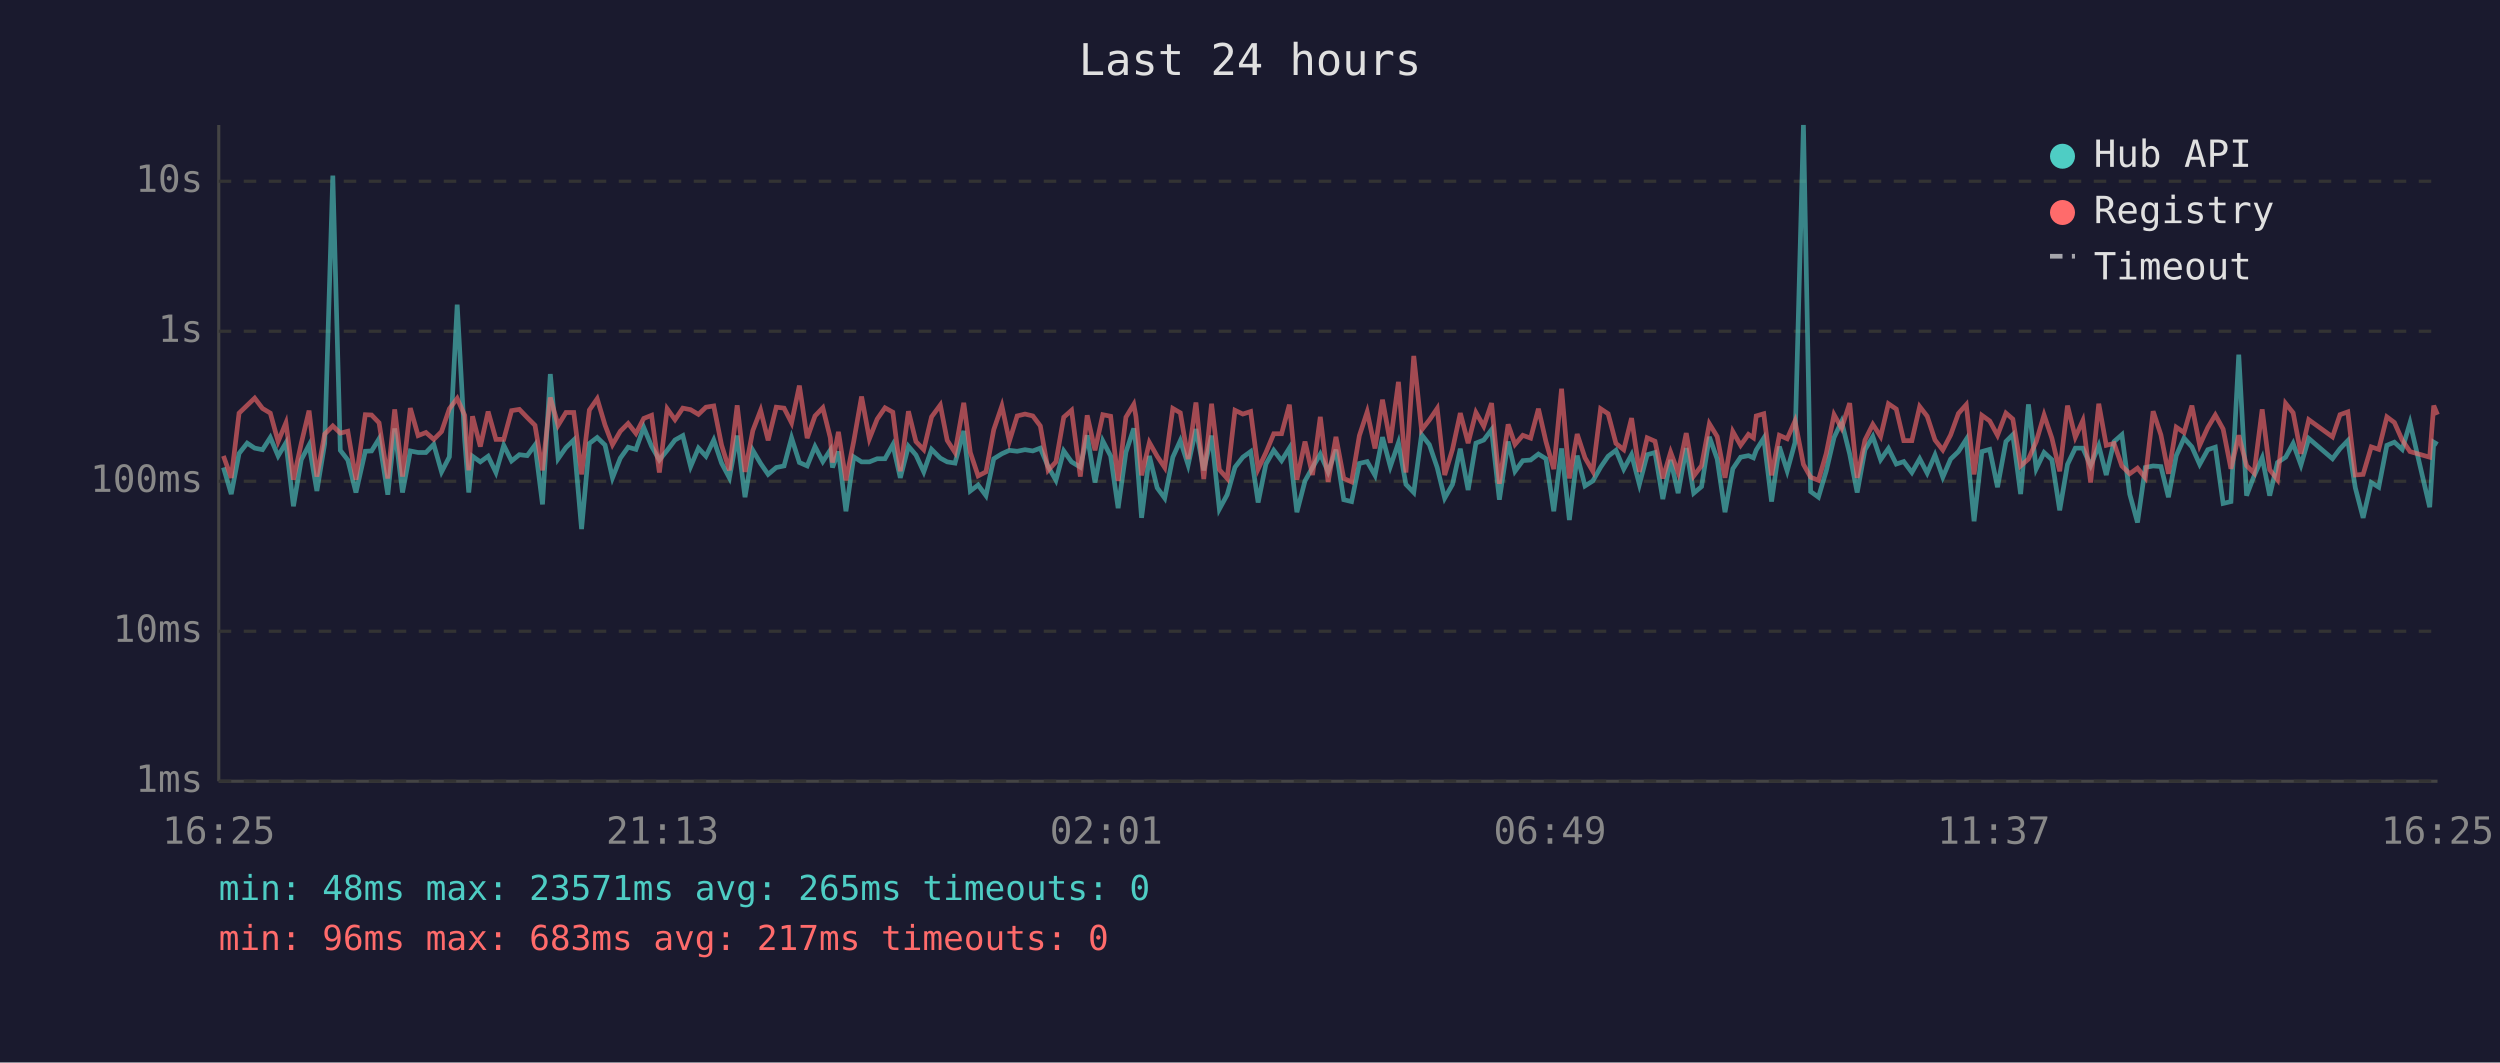
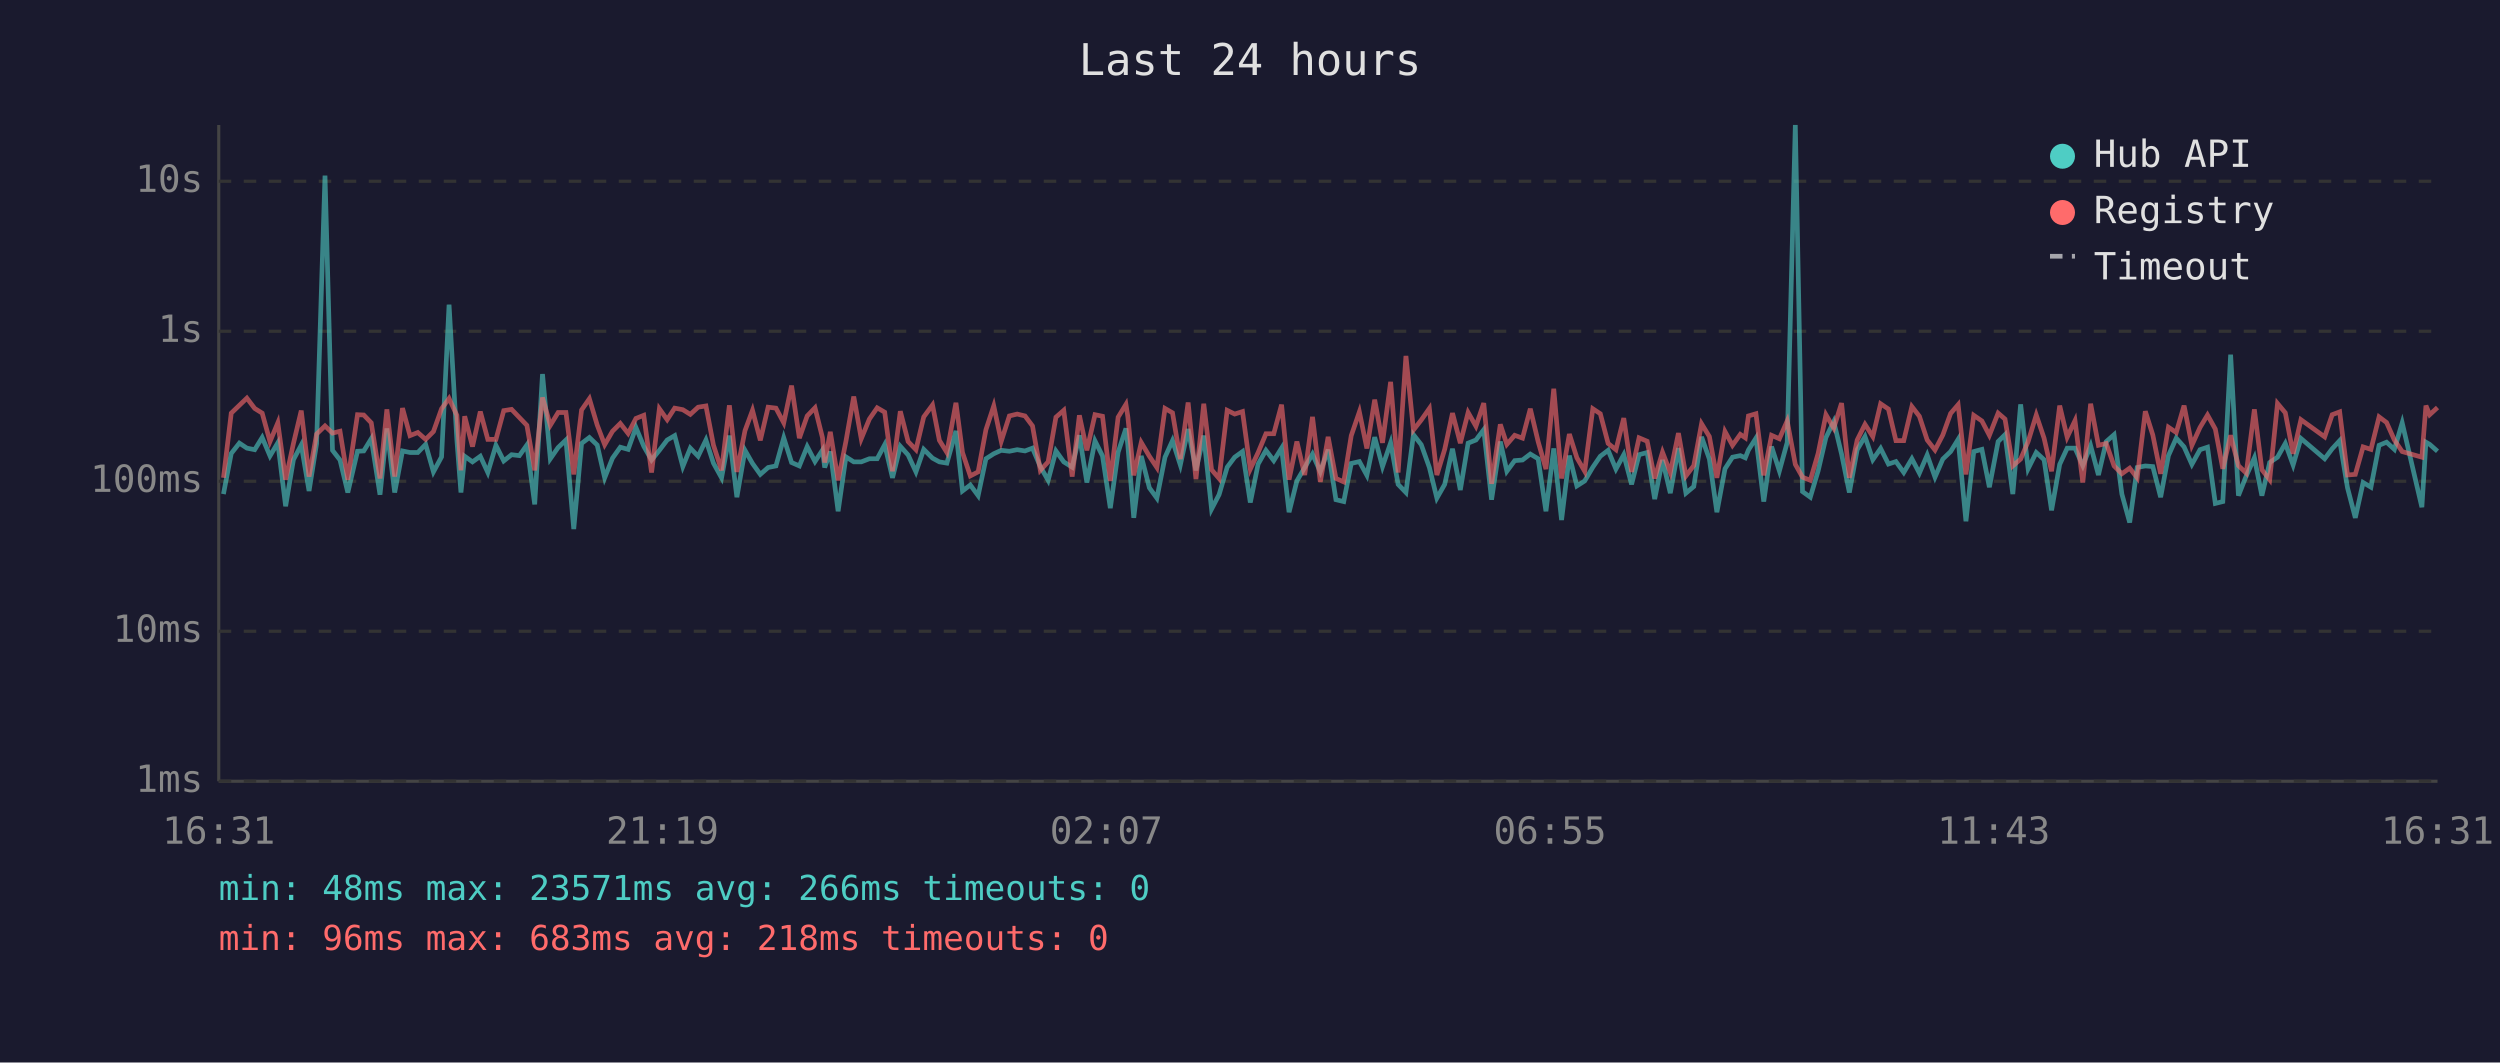
<svg xmlns="http://www.w3.org/2000/svg" viewBox="0 0 800 340" font-family="monospace" font-size="12">
  <rect width="800" height="340" fill="#1a1a2e" />
  <text x="400" y="24" fill="#e0e0e0" font-size="14" text-anchor="middle">Last 24 hours</text>
  <line x1="70" y1="40" x2="70" y2="250" stroke="#444" stroke-width="1" />
  <line x1="70" y1="250" x2="780" y2="250" stroke="#444" stroke-width="1" />
  <line x1="70" y1="250" x2="780" y2="250" stroke="#333" stroke-width="1" stroke-dasharray="4" />
  <text x="65" y="250" fill="#888" text-anchor="end" dominant-baseline="middle">1ms</text>
  <line x1="70" y1="202" x2="780" y2="202" stroke="#333" stroke-width="1" stroke-dasharray="4" />
  <text x="65" y="202" fill="#888" text-anchor="end" dominant-baseline="middle">10ms</text>
  <line x1="70" y1="154" x2="780" y2="154" stroke="#333" stroke-width="1" stroke-dasharray="4" />
  <text x="65" y="154" fill="#888" text-anchor="end" dominant-baseline="middle">100ms</text>
  <line x1="70" y1="106" x2="780" y2="106" stroke="#333" stroke-width="1" stroke-dasharray="4" />
  <text x="65" y="106" fill="#888" text-anchor="end" dominant-baseline="middle">1s</text>
  <line x1="70" y1="58" x2="780" y2="58" stroke="#333" stroke-width="1" stroke-dasharray="4" />
  <text x="65" y="58" fill="#888" text-anchor="end" dominant-baseline="middle">10s</text>
-   <text x="70" y="270" fill="#888" text-anchor="middle">16:25</text>
-   <text x="212" y="270" fill="#888" text-anchor="middle">21:13</text>
-   <text x="354" y="270" fill="#888" text-anchor="middle">02:01</text>
-   <text x="496" y="270" fill="#888" text-anchor="middle">06:49</text>
-   <text x="638" y="270" fill="#888" text-anchor="middle">11:37</text>
-   <text x="780" y="270" fill="#888" text-anchor="middle">16:25</text>
-   <polyline points="71.5,149.6 74.0,158.1 76.5,145.1 79.1,141.8 81.5,143.4 84.0,143.9 86.5,140.0 89.0,145.9 91.5,141.7 93.9,162.0 96.4,147.1 98.9,142.4 101.4,157.1 103.9,142.0 106.5,56.2 108.9,144.1 111.3,147.2 113.9,157.6 116.9,144.4 118.9,144.3 121.3,140.4 124.1,158.3 126.3,137.1 128.8,157.6 131.3,144.3 133.8,144.8 136.3,144.8 138.8,142.2 141.3,151.0 143.8,146.2 146.3,97.5 148.7,140.8 150.0,157.6 151.2,146.0 153.7,147.8 156.2,146.0 158.7,151.2 161.2,142.5 163.7,147.5 166.2,145.5 168.7,145.8 171.2,142.4 173.6,161.4 176.1,119.7 178.6,146.8 181.1,143.2 183.6,140.8 186.1,169.3 188.6,141.9 191.1,140.0 193.6,142.4 196.0,152.9 198.5,146.6 201.0,143.1 203.5,143.8 206.0,136.8 208.5,142.8 211.0,147.2 213.5,144.1 216.0,140.8 218.5,139.4 221.0,149.3 223.5,143.4 225.9,146.0 228.4,140.8 230.9,148.2 233.4,152.9 235.9,139.4 238.4,159.1 240.9,144.1 243.4,148.3 245.8,151.8 248.4,149.6 250.9,149.1 253.3,140.1 255.8,148.0 258.3,149.1 260.8,142.9 263.3,147.7 265.7,144.0 266.4,149.6 268.3,144.5 270.7,163.6 273.2,146.2 275.7,147.8 278.2,147.8 280.7,146.8 283.2,146.8 285.7,142.3 288.1,152.9 290.7,142.8 293.1,145.6 295.6,151.0 298.1,143.8 300.9,146.6 303.1,147.8 305.6,148.2 308.4,137.9 310.5,157.1 313.0,155.2 315.5,158.6 318.0,146.8 320.6,145.2 323.0,144.1 325.5,144.4 328.0,143.9 330.5,144.3 332.9,143.4 335.4,149.3 337.9,153.7 340.4,144.3 342.9,147.8 345.7,149.5 347.9,139.3 350.4,154.4 352.9,141.1 355.4,145.9 357.8,162.6 360.3,144.7 362.8,137.1 363.5,142.4 365.3,165.7 367.8,145.9 370.3,156.1 372.7,159.4 375.3,146.3 377.7,141.0 380.2,148.8 382.7,137.3 385.2,150.5 387.7,139.4 390.2,162.9 392.7,158.3 395.2,149.5 397.7,146.3 400.2,144.5 402.6,160.8 405.1,148.5 407.6,144.1 410.1,147.4 412.6,143.4 415.0,163.9 417.6,153.9 420.0,149.6 422.5,145.3 425.0,151.0 427.5,143.9 430.0,159.9 432.5,160.5 435.0,148.3 437.5,147.7 440.0,152.1 442.4,139.9 444.9,149.3 447.5,141.7 449.9,155.0 452.4,157.6 454.9,139.1 457.4,142.3 459.9,149.6 462.3,159.4 464.8,155.0 467.3,143.6 469.8,156.8 472.3,141.8 474.8,140.8 477.3,137.5 479.8,159.9 482.6,141.3 484.8,150.8 487.3,147.4 489.8,147.2 492.3,145.3 494.7,146.8 497.2,163.6 499.7,143.5 502.2,166.4 504.7,145.8 507.2,155.5 509.7,153.9 512.2,149.5 514.6,146.0 517.1,144.1 519.6,150.1 522.1,145.5 524.6,155.0 527.1,145.5 529.6,144.8 532.1,159.7 534.6,147.2 537.0,157.8 539.6,143.4 542.0,157.8 544.5,155.7 547.0,139.8 549.5,146.9 552.0,163.9 554.5,150.0 557.0,146.3 559.5,145.8 561.1,146.5 562.0,144.0 564.4,140.2 566.9,160.5 569.4,142.9 571.9,150.7 574.4,141.6 577.1,40.0 579.4,157.3 581.9,159.1 584.4,150.7 586.9,140.0 589.3,134.9 591.9,145.3 594.3,157.6 596.8,143.9 599.3,139.7 601.8,147.1 604.3,143.5 606.8,148.5 609.2,147.7 611.8,151.2 614.3,146.8 616.7,151.4 619.2,145.6 621.7,152.7 624.2,146.9 626.7,144.5 629.2,140.6 631.7,166.8 634.2,144.5 636.7,143.8 639.2,155.9 641.9,141.3 644.1,139.1 646.6,158.1 649.1,129.4 651.6,150.0 654.1,144.8 656.6,147.1 659.1,163.3 661.6,148.6 664.1,143.4 666.5,143.4 669.0,149.0 671.6,142.6 674.0,152.0 676.5,141.3 679.0,139.1 681.5,158.1 684.0,167.2 686.5,149.6 689.0,149.1 691.5,149.3 693.9,159.1 696.4,145.8 698.9,140.2 701.4,143.0 703.9,148.6 706.5,143.9 708.9,143.1 711.4,161.1 713.9,160.5 716.4,113.5 718.9,158.6 721.3,152.3 723.9,146.5 726.3,158.6 728.8,148.0 731.4,146.3 733.8,141.9 736.3,148.8 738.8,140.3 746.4,146.8 748.8,143.6 751.3,141.0 753.7,156.1 756.2,165.7 758.8,154.4 761.2,155.9 763.8,142.5 766.2,141.5 768.7,143.8 771.2,135.3 777.5,162.3 778.8,141.5 780.0,142.2" fill="none" stroke="#4ecdc4" stroke-width="1.5" opacity="0.6" />
-   <polyline points="71.5,145.9 74.0,152.9 76.5,132.2 79.1,129.7 81.5,127.4 84.0,130.7 86.5,132.2 89.0,141.3 91.5,135.3 93.9,153.5 96.4,141.9 98.9,131.4 101.4,152.5 103.9,138.9 106.5,136.3 108.9,138.6 111.3,138.0 113.9,153.5 116.9,132.7 118.9,132.8 121.3,135.3 124.1,153.1 126.3,131.0 128.8,152.5 131.3,130.6 133.8,139.4 136.3,138.4 138.8,140.6 141.3,138.1 143.8,130.8 146.3,127.5 148.7,132.9 150.0,150.5 151.2,133.2 153.7,142.9 156.2,131.7 158.7,140.6 161.2,140.6 163.7,131.4 166.2,131.0 168.7,133.6 171.2,136.1 173.6,150.5 176.1,127.2 178.6,136.1 181.1,132.0 183.6,132.0 186.1,151.8 188.6,131.2 191.1,127.6 193.6,136.0 196.0,142.3 198.5,138.0 201.0,135.5 203.5,138.7 206.0,133.9 208.5,132.9 211.0,151.2 213.5,130.8 216.0,134.3 218.5,130.6 221.0,131.1 223.5,132.6 225.9,130.3 228.4,129.9 230.9,142.4 233.4,150.5 235.9,129.7 238.4,151.0 240.9,137.8 243.4,131.3 245.8,140.9 248.4,130.3 250.9,130.6 253.3,135.3 255.8,123.4 258.3,140.2 260.8,133.1 263.3,130.5 265.7,140.1 266.4,148.0 268.3,138.2 270.7,153.7 273.2,141.2 275.7,126.9 278.2,140.4 280.7,134.1 283.2,130.5 285.7,131.9 288.1,150.8 290.7,131.6 293.1,141.3 295.6,143.9 298.1,133.4 300.9,129.6 303.1,140.9 305.6,144.8 308.4,128.9 310.5,144.8 313.0,152.3 315.5,151.0 318.0,137.5 320.6,129.9 323.0,141.2 325.5,133.1 328.0,132.5 330.5,133.1 332.9,136.3 335.4,150.5 337.9,147.8 340.4,133.5 342.9,131.3 345.7,152.5 347.9,132.9 350.4,144.1 352.9,132.7 355.4,133.2 357.8,153.9 360.3,133.5 362.8,129.4 363.5,133.3 365.3,152.1 367.8,141.6 370.3,146.0 372.7,149.6 375.3,130.7 377.7,132.1 380.2,146.9 382.7,128.8 385.2,153.3 387.7,129.2 390.2,150.3 392.7,153.1 395.2,131.3 397.7,132.5 400.2,131.7 402.6,150.1 405.1,144.8 407.6,138.8 410.1,138.8 412.6,129.5 415.0,153.5 417.6,141.3 420.0,152.0 422.5,133.4 425.0,154.2 427.5,139.8 430.0,153.1 432.5,154.2 435.0,139.4 437.5,131.8 440.0,143.5 442.4,127.9 444.9,141.7 447.5,122.2 449.9,151.2 452.4,113.9 454.9,137.6 457.4,134.4 459.9,130.7 462.3,152.0 464.8,143.8 467.3,132.2 469.8,141.8 472.3,132.0 474.8,136.4 477.3,129.0 479.8,154.8 482.6,135.8 484.8,142.2 487.3,139.3 489.8,140.2 492.3,130.8 494.7,141.3 497.2,150.1 499.7,124.4 502.2,153.1 504.7,138.9 507.2,146.5 509.7,150.8 512.2,130.8 514.6,132.4 517.1,141.9 519.6,143.9 522.1,133.8 524.6,151.0 527.1,140.1 529.6,141.2 532.1,153.1 534.6,144.7 537.0,151.2 539.6,138.6 542.0,152.3 544.5,149.0 547.0,135.6 549.5,139.7 552.0,152.9 554.5,138.1 557.0,142.5 559.5,139.0 561.1,140.1 562.0,133.1 564.4,132.4 566.9,152.1 569.4,139.3 571.9,140.4 574.4,134.7 577.1,148.6 579.4,152.7 581.9,153.7 584.4,145.1 586.9,132.7 589.3,137.0 591.9,129.0 594.3,152.9 596.8,140.8 599.3,135.8 601.8,139.7 604.3,129.2 606.8,130.9 609.2,141.0 611.8,141.0 614.3,130.1 616.7,133.2 619.2,140.8 621.7,144.0 624.2,139.2 626.7,132.3 629.2,129.5 631.7,151.8 634.2,132.9 636.7,134.7 639.2,139.3 641.9,132.2 644.1,134.1 646.6,149.1 649.1,146.9 651.6,141.3 654.1,132.8 656.6,140.2 659.1,150.8 661.6,129.8 664.1,139.9 666.5,134.6 669.0,154.4 671.6,129.2 674.0,142.5 676.5,141.9 679.0,149.1 681.5,151.6 684.0,149.8 686.5,152.9 689.0,131.6 691.5,139.2 693.9,151.6 696.4,136.7 698.9,138.4 701.4,129.8 703.9,142.5 706.5,136.8 708.9,132.8 711.4,137.3 713.9,150.0 716.4,139.3 718.9,149.0 721.3,151.4 723.9,131.0 726.3,150.3 728.8,153.5 731.4,129.1 733.8,132.1 736.3,145.2 738.8,134.3 746.4,139.8 748.8,132.7 751.3,131.8 753.7,152.0 756.2,151.8 758.8,143.0 761.2,143.8 763.8,133.4 766.2,135.2 768.7,140.8 771.2,144.5 777.5,146.3 778.8,129.8 780.0,132.7" fill="none" stroke="#ff6b6b" stroke-width="1.5" opacity="0.6" />
+   <text x="70" y="270" fill="#888" text-anchor="middle">16:31</text>
+   <text x="212" y="270" fill="#888" text-anchor="middle">21:19</text>
+   <text x="354" y="270" fill="#888" text-anchor="middle">02:07</text>
+   <text x="496" y="270" fill="#888" text-anchor="middle">06:55</text>
+   <text x="638" y="270" fill="#888" text-anchor="middle">11:43</text>
+   <text x="780" y="270" fill="#888" text-anchor="middle">16:31</text>
+   <polyline points="71.5,158.1 74.0,145.1 76.6,141.8 79.0,143.4 81.5,143.9 83.9,140.0 86.4,145.9 88.9,141.7 91.4,162.0 93.9,147.1 96.4,142.4 98.9,157.1 101.3,142.0 104.0,56.2 106.4,144.1 108.8,147.2 111.3,157.6 114.4,144.4 116.4,144.3 118.8,140.4 121.6,158.3 123.8,137.1 126.3,157.6 128.8,144.3 131.2,144.8 133.7,144.8 136.2,142.2 138.7,151.0 141.3,146.2 143.7,97.5 146.2,140.8 147.5,157.6 148.7,146.0 151.2,147.8 153.7,146.0 156.1,151.2 158.7,142.5 161.2,147.5 163.7,145.5 166.2,145.8 168.6,142.4 171.1,161.4 173.6,119.7 176.1,146.8 178.6,143.2 181.1,140.8 183.6,169.3 186.1,141.9 188.6,140.0 191.1,142.4 193.5,152.9 196.0,146.6 198.5,143.1 201.0,143.8 203.5,136.8 206.0,142.8 208.5,147.2 211.0,144.1 213.5,140.8 215.9,139.4 218.5,149.3 220.9,143.4 223.4,146.0 225.9,140.8 228.3,148.2 230.9,152.9 233.4,139.4 235.8,159.1 238.4,144.1 240.8,148.3 243.3,151.8 245.8,149.6 248.3,149.1 250.8,140.1 253.3,148.0 255.8,149.1 258.3,142.9 260.8,147.7 263.2,144.0 263.9,149.6 265.7,144.5 268.2,163.6 270.7,146.2 273.2,147.8 275.6,147.8 278.2,146.8 280.7,146.8 283.1,142.3 285.6,152.9 288.1,142.8 290.6,145.6 293.1,151.0 295.6,143.8 298.4,146.6 300.6,147.8 303.0,148.2 305.9,137.9 308.0,157.1 310.5,155.2 313.0,158.6 315.5,146.8 318.0,145.2 320.4,144.1 323.0,144.4 325.5,143.9 328.0,144.3 330.4,143.4 332.9,149.3 335.4,153.7 337.9,144.3 340.4,147.8 343.1,149.5 345.4,139.3 347.8,154.4 350.4,141.1 352.8,145.9 355.3,162.6 357.8,144.7 360.3,137.1 360.9,142.4 362.8,165.7 365.2,145.9 367.8,156.1 370.2,159.4 372.8,146.3 375.2,141.0 377.7,148.8 380.2,137.3 382.7,150.5 385.2,139.4 387.7,162.9 390.1,158.3 392.7,149.5 395.1,146.3 397.6,144.5 400.1,160.8 402.6,148.5 405.1,144.1 407.6,147.4 410.1,143.4 412.5,163.9 415.0,153.9 417.5,149.6 420.0,145.3 422.5,151.0 425.0,143.9 427.5,159.9 430.0,160.5 432.4,148.3 435.0,147.7 437.4,152.1 439.9,139.9 442.4,149.3 445.0,141.7 447.4,155.0 449.9,157.6 452.3,139.1 454.8,142.3 457.4,149.6 459.8,159.4 462.3,155.0 464.8,143.6 467.3,156.8 469.8,141.8 472.3,140.8 474.8,137.5 477.3,159.9 480.1,141.3 482.2,150.8 484.7,147.4 487.2,147.2 489.7,145.3 492.2,146.8 494.7,163.6 497.2,143.5 499.7,166.4 502.2,145.8 504.6,155.5 507.1,153.9 509.7,149.5 512.1,146.0 514.6,144.1 517.1,150.1 519.6,145.5 522.1,155.0 524.5,145.5 527.1,144.8 529.5,159.7 532.0,147.2 534.5,157.8 537.1,143.4 539.5,157.8 542.0,155.7 544.5,139.8 547.0,146.9 549.4,163.9 552.0,150.0 554.4,146.3 556.9,145.8 558.5,146.5 559.5,144.0 561.9,140.2 564.4,160.5 566.9,142.9 569.4,150.7 571.9,141.6 574.5,40.0 576.8,157.3 579.3,159.1 581.8,150.7 584.3,140.0 586.8,134.9 589.3,145.3 591.8,157.6 594.3,143.9 596.8,139.7 599.3,147.1 601.8,143.5 604.3,148.5 606.7,147.7 609.2,151.2 611.8,146.8 614.2,151.4 616.7,145.6 619.2,152.7 621.7,146.9 624.2,144.5 626.6,140.6 629.1,166.8 631.6,144.5 634.2,143.8 636.6,155.9 639.4,141.3 641.6,139.1 644.1,158.1 646.6,129.4 649.0,150.0 651.6,144.8 654.1,147.1 656.5,163.3 659.1,148.6 661.5,143.4 664.0,143.4 666.5,149.0 669.0,142.6 671.5,152.0 674.0,141.3 676.5,139.1 679.0,158.1 681.5,167.2 683.9,149.6 686.5,149.1 688.9,149.3 691.4,159.1 693.9,145.8 696.4,140.2 698.9,143.0 701.4,148.6 704.0,143.9 706.4,143.1 708.9,161.1 711.3,160.5 713.8,113.5 716.3,158.6 718.8,152.3 721.4,146.5 723.8,158.6 726.3,148.0 728.8,146.3 731.3,141.9 733.8,148.8 736.3,140.3 743.9,146.8 746.3,143.6 748.7,141.0 751.2,156.1 753.7,165.7 756.2,154.4 758.7,155.9 761.3,142.5 763.7,141.5 766.2,143.8 768.7,135.3 775.0,162.3 776.3,141.5 777.5,142.2 780.0,144.4" fill="none" stroke="#4ecdc4" stroke-width="1.5" opacity="0.6" />
+   <polyline points="71.5,152.9 74.0,132.2 76.6,129.7 79.0,127.4 81.5,130.7 83.9,132.2 86.4,141.3 88.9,135.3 91.4,153.5 93.9,141.9 96.4,131.4 98.9,152.5 101.3,138.9 104.0,136.3 106.4,138.6 108.8,138.0 111.3,153.5 114.4,132.7 116.4,132.8 118.8,135.3 121.6,153.1 123.8,131.0 126.3,152.5 128.8,130.6 131.2,139.4 133.7,138.4 136.2,140.6 138.7,138.1 141.3,130.8 143.7,127.5 146.2,132.9 147.5,150.5 148.7,133.2 151.2,142.9 153.7,131.7 156.1,140.6 158.7,140.6 161.2,131.4 163.7,131.0 166.2,133.6 168.6,136.1 171.1,150.5 173.6,127.2 176.1,136.1 178.6,132.0 181.1,132.0 183.6,151.8 186.1,131.2 188.6,127.6 191.1,136.0 193.5,142.3 196.0,138.0 198.5,135.5 201.0,138.7 203.5,133.9 206.0,132.9 208.5,151.2 211.0,130.8 213.5,134.3 215.9,130.6 218.5,131.1 220.9,132.6 223.4,130.3 225.9,129.9 228.3,142.4 230.9,150.5 233.4,129.7 235.8,151.0 238.4,137.8 240.8,131.3 243.3,140.9 245.8,130.3 248.3,130.6 250.8,135.3 253.3,123.4 255.8,140.2 258.3,133.1 260.8,130.5 263.2,140.1 263.9,148.0 265.7,138.2 268.2,153.7 270.7,141.2 273.2,126.9 275.6,140.4 278.2,134.1 280.7,130.5 283.1,131.9 285.6,150.8 288.1,131.6 290.6,141.3 293.1,143.9 295.6,133.4 298.4,129.6 300.6,140.9 303.0,144.8 305.9,128.9 308.0,144.8 310.5,152.3 313.0,151.0 315.5,137.5 318.0,129.9 320.4,141.2 323.0,133.1 325.5,132.5 328.0,133.1 330.4,136.3 332.9,150.5 335.4,147.8 337.9,133.5 340.4,131.3 343.1,152.5 345.4,132.9 347.8,144.1 350.4,132.7 352.8,133.2 355.3,153.9 357.8,133.5 360.3,129.4 360.9,133.3 362.8,152.1 365.2,141.6 367.8,146.0 370.2,149.6 372.8,130.7 375.2,132.1 377.7,146.9 380.2,128.8 382.7,153.3 385.2,129.2 387.7,150.3 390.1,153.1 392.7,131.3 395.1,132.5 397.6,131.7 400.1,150.1 402.6,144.8 405.1,138.8 407.6,138.8 410.1,129.5 412.5,153.5 415.0,141.3 417.5,152.0 420.0,133.4 422.5,154.2 425.0,139.8 427.5,153.1 430.0,154.2 432.4,139.4 435.0,131.8 437.4,143.5 439.9,127.9 442.4,141.7 445.0,122.2 447.4,151.2 449.9,113.9 452.3,137.6 454.8,134.4 457.4,130.7 459.8,152.0 462.3,143.8 464.8,132.2 467.3,141.8 469.8,132.0 472.3,136.4 474.8,129.0 477.3,154.8 480.1,135.8 482.2,142.2 484.7,139.3 487.2,140.2 489.7,130.8 492.2,141.3 494.7,150.1 497.2,124.4 499.7,153.1 502.2,138.9 504.6,146.5 507.1,150.8 509.7,130.8 512.1,132.4 514.6,141.9 517.1,143.9 519.6,133.8 522.1,151.0 524.5,140.1 527.1,141.2 529.5,153.1 532.0,144.7 534.5,151.2 537.1,138.6 539.5,152.3 542.0,149.0 544.5,135.6 547.0,139.7 549.4,152.9 552.0,138.1 554.4,142.5 556.9,139.0 558.5,140.1 559.5,133.1 561.9,132.4 564.4,152.1 566.9,139.3 569.4,140.4 571.9,134.7 574.5,148.6 576.8,152.7 579.3,153.7 581.8,145.1 584.3,132.7 586.8,137.0 589.3,129.0 591.8,152.9 594.3,140.8 596.8,135.8 599.3,139.7 601.8,129.2 604.3,130.9 606.7,141.0 609.2,141.0 611.8,130.1 614.2,133.2 616.7,140.8 619.2,144.0 621.7,139.2 624.2,132.3 626.6,129.5 629.1,151.8 631.6,132.9 634.2,134.7 636.6,139.3 639.4,132.2 641.6,134.1 644.1,149.1 646.6,146.9 649.0,141.3 651.6,132.8 654.1,140.2 656.5,150.8 659.1,129.8 661.5,139.9 664.0,134.6 666.5,154.4 669.0,129.2 671.5,142.5 674.0,141.9 676.5,149.1 679.0,151.6 681.5,149.8 683.9,152.9 686.5,131.6 688.9,139.2 691.4,151.6 693.9,136.7 696.4,138.4 698.9,129.8 701.4,142.5 704.0,136.8 706.4,132.8 708.9,137.3 711.3,150.0 713.8,139.3 716.3,149.0 718.8,151.4 721.4,131.0 723.8,150.3 726.3,153.5 728.8,129.1 731.3,132.1 733.8,145.2 736.3,134.3 743.9,139.8 746.3,132.7 748.7,131.8 751.2,152.0 753.7,151.8 756.2,143.0 758.7,143.8 761.3,133.4 763.7,135.2 766.2,140.8 768.7,144.5 775.0,146.3 776.3,129.8 777.5,132.7 780.0,130.4" fill="none" stroke="#ff6b6b" stroke-width="1.5" opacity="0.6" />
  <circle cx="660" cy="50" r="4" fill="#4ecdc4" />
  <text x="670" y="50" fill="#e0e0e0" dominant-baseline="middle">Hub API</text>
  <circle cx="660" cy="68" r="4" fill="#ff6b6b" />
  <text x="670" y="68" fill="#e0e0e0" dominant-baseline="middle">Registry</text>
  <line x1="656" y1="82" x2="664" y2="82" stroke="#e0e0e0" stroke-width="1.5" stroke-dasharray="4,3" opacity="0.7" />
  <text x="670" y="86" fill="#e0e0e0" dominant-baseline="middle">Timeout</text>
-   <text x="70" y="288" fill="#4ecdc4" font-size="11">min: 48ms  max: 23571ms  avg: 265ms  timeouts: 0</text>
-   <text x="70" y="304" fill="#ff6b6b" font-size="11">min: 96ms  max: 683ms  avg: 217ms  timeouts: 0</text>
+   <text x="70" y="288" fill="#4ecdc4" font-size="11">min: 48ms  max: 23571ms  avg: 266ms  timeouts: 0</text>
+   <text x="70" y="304" fill="#ff6b6b" font-size="11">min: 96ms  max: 683ms  avg: 218ms  timeouts: 0</text>
</svg>
